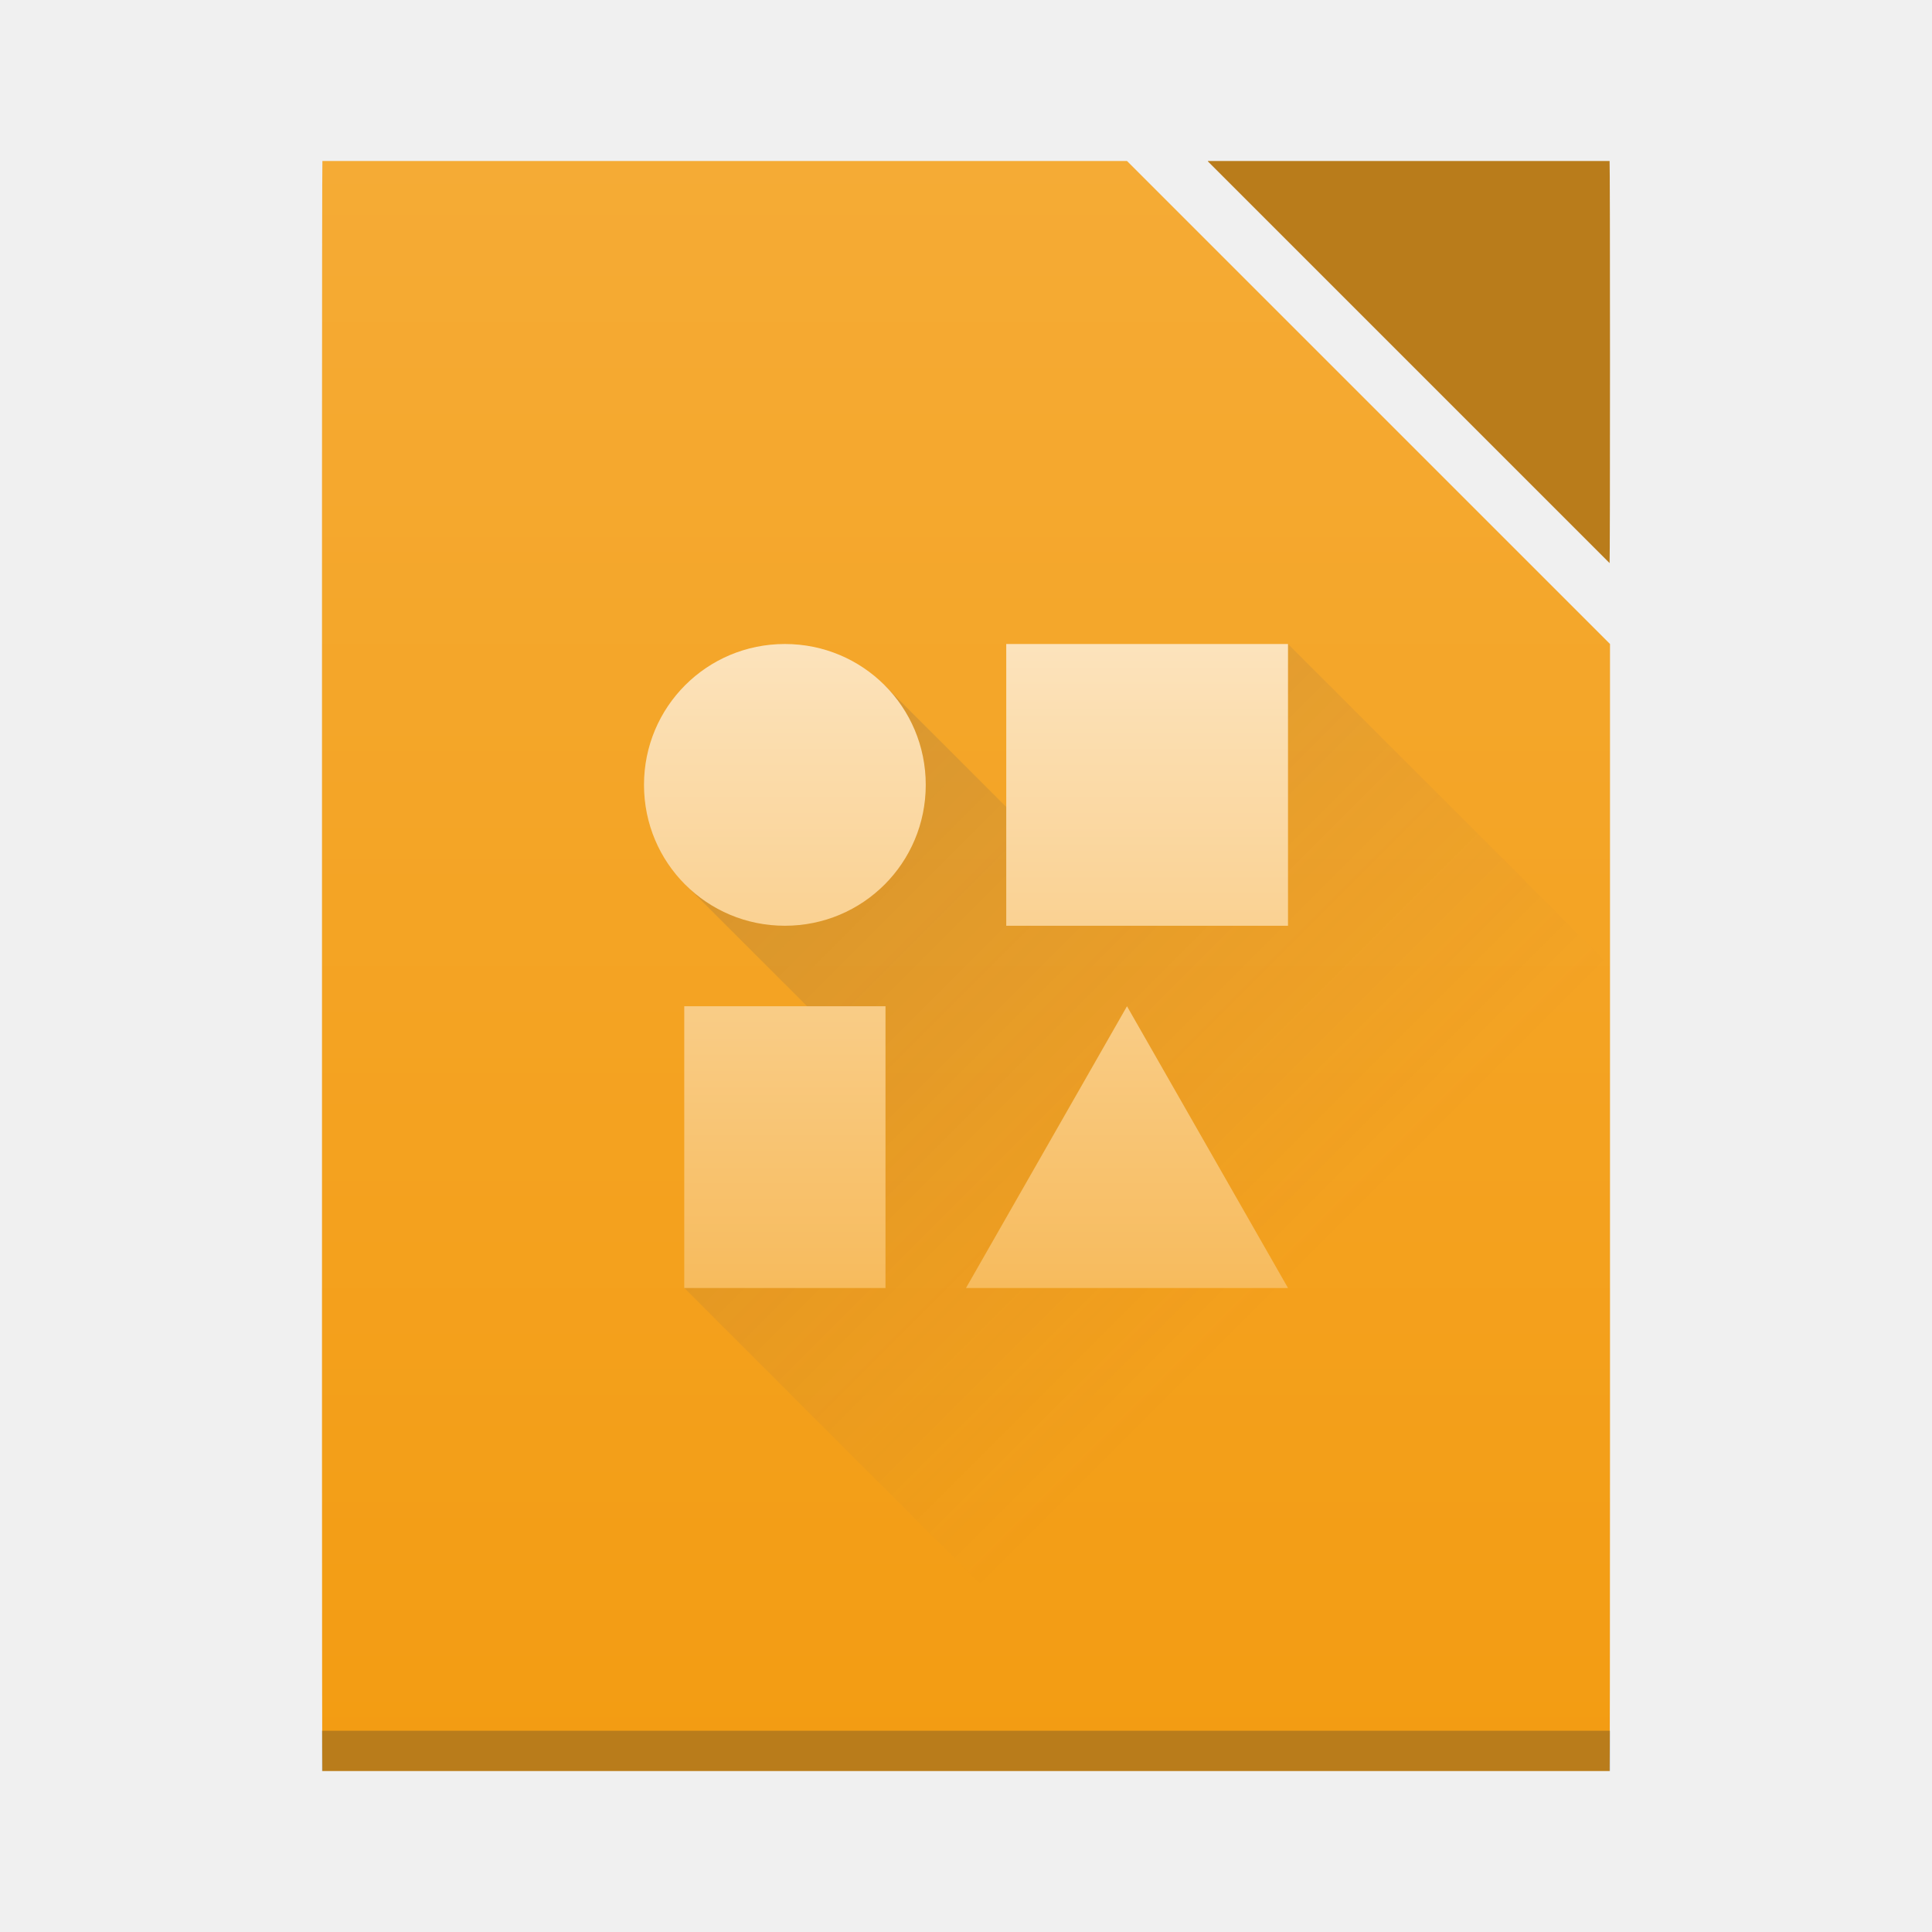
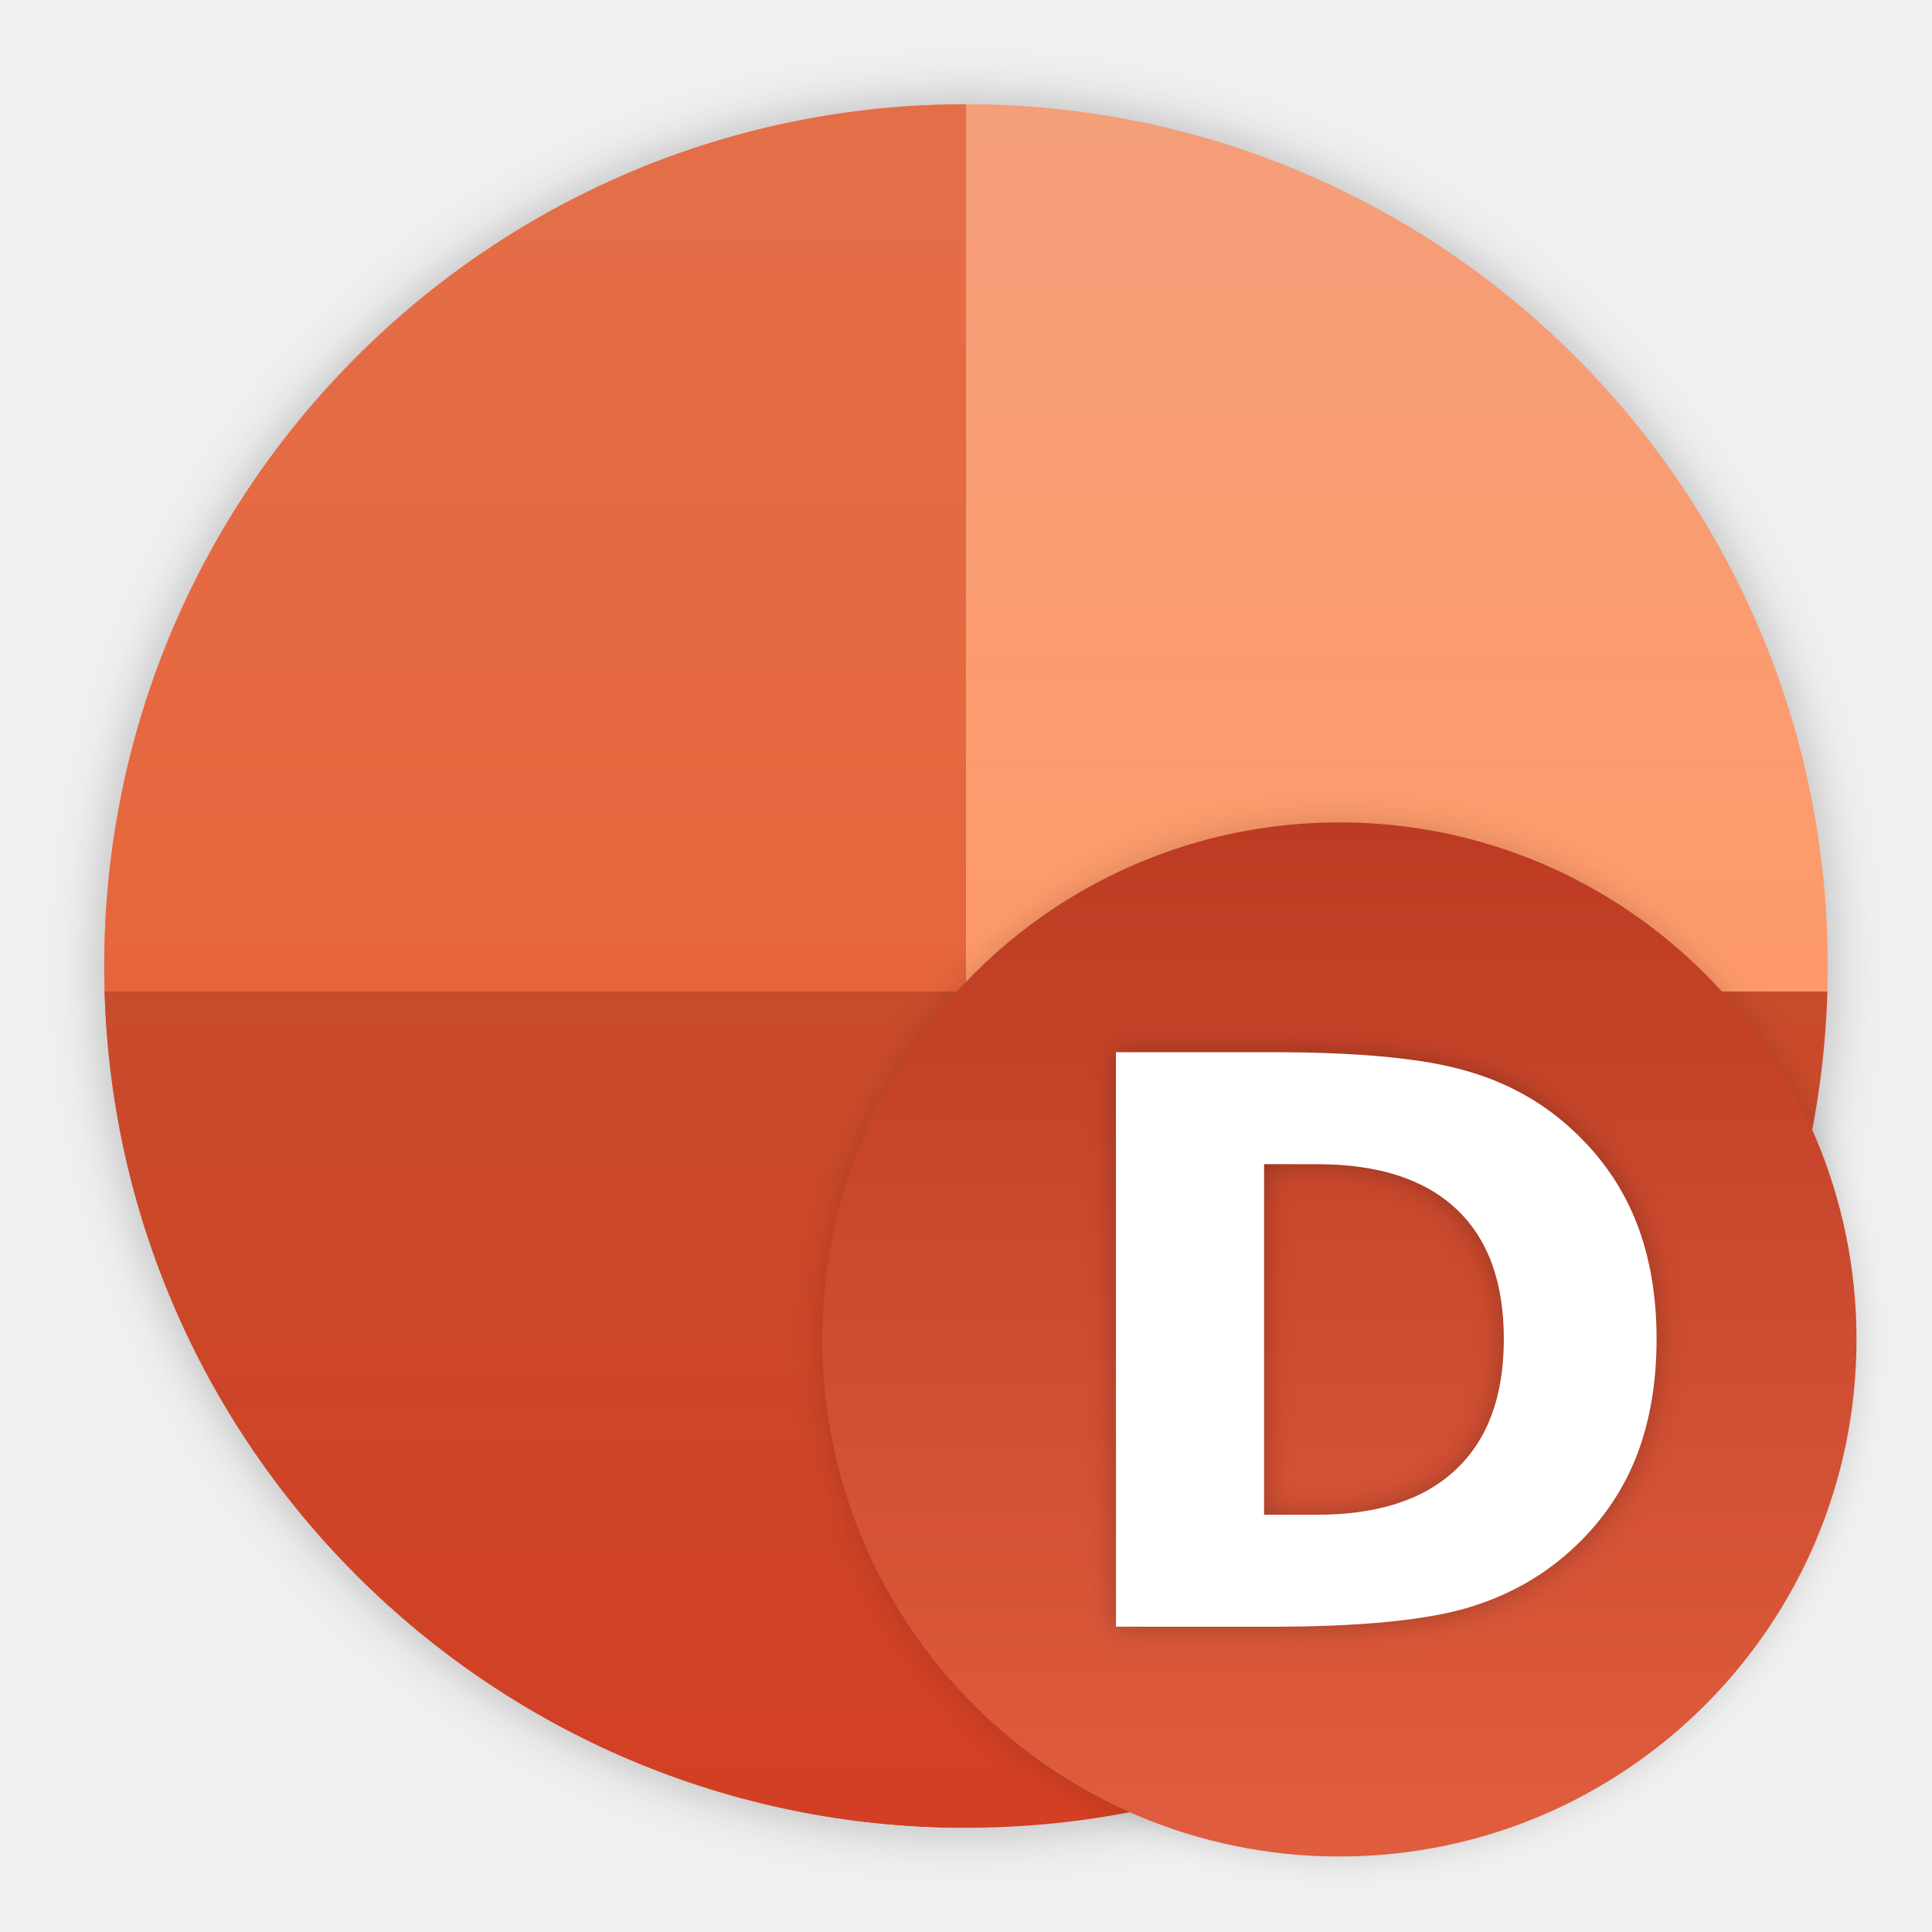
- <svg xmlns="http://www.w3.org/2000/svg" width="48" height="48">
-   <defs>
+ <svg xmlns="http://www.w3.org/2000/svg" width="48" height="48" version="1.1" id="svg31">
+   <defs id="defs17">
    <linearGradient id="a" y1="785.71" y2="727.71" gradientUnits="userSpaceOnUse" x2="0" gradientTransform="matrix(.72727 0 0 .68966.727 1.931)">
-       <stop stop-color="#f39c12" />
-       <stop offset="1" stop-color="#f5ab35" />
+       <stop stop-color="#f39c12" id="stop2" />
+       <stop offset="1" stop-color="#f5ab35" id="stop4" />
    </linearGradient>
    <linearGradient id="b" y1="531.8" y2="515.8" x2="0" gradientUnits="userSpaceOnUse">
-       <stop stop-color="#f7bb5d" />
-       <stop offset="1" stop-color="#fce3bc" />
+       <stop stop-color="#f7bb5d" id="stop7" />
+       <stop offset="1" stop-color="#fce3bc" id="stop9" />
    </linearGradient>
    <linearGradient id="c" y1="16" x1="16" y2="32" x2="32" gradientUnits="userSpaceOnUse">
-       <stop stop-color="#383e51" />
-       <stop offset="1" stop-color="#655c6f" stop-opacity="0" />
+       <stop stop-color="#383e51" id="stop12" />
+       <stop offset="1" stop-color="#655c6f" stop-opacity="0" id="stop14" />
    </linearGradient>
+     <filter id="filter1127" x="-0.062" y="-0.058" width="1.124" height="1.116" color-interpolation-filters="sRGB">
+       <feGaussianBlur stdDeviation="0.485" id="feGaussianBlur244" />
+     </filter>
+     <linearGradient id="a-6" x1="32" x2="32" y1="8" y2="56" gradientTransform="matrix(0.5352489,0,0,0.5352489,16.14968,16.14968)" gradientUnits="userSpaceOnUse">
+       <stop stop-color="#bc3b22" offset="0" id="stop222" />
+       <stop stop-color="#e05d3e" offset="1" id="stop224" />
+     </linearGradient>
+     <filter id="g" x="-0.036" y="-0.036" width="1.072" height="1.072" color-interpolation-filters="sRGB">
+       <feGaussianBlur stdDeviation="0.72" id="feGaussianBlur232" />
+     </filter>
+     <linearGradient id="d" x1="32" x2="32" y1="2" y2="62" gradientUnits="userSpaceOnUse" gradientTransform="matrix(0.7136651,0,0,0.7136651,-83.49929,-3.330523)">
+       <stop stop-opacity="0" offset="0" id="stop227" />
+       <stop offset="1" id="stop229" />
+     </linearGradient>
+     <linearGradient id="c-7" x1="32" x2="32" y1="2" y2="62" gradientUnits="userSpaceOnUse" gradientTransform="matrix(0.7136651,0,0,0.7136651,1.162712,1.162715)">
+       <stop stop-color="#e36f49" offset="0" id="stop235" />
+       <stop stop-color="#e6653c" offset=".515" id="stop237" />
+       <stop stop-color="#c84b2b" offset=".515" id="stop239" />
+       <stop stop-color="#d33f24" offset="1" id="stop241" />
+     </linearGradient>
+     <linearGradient id="b-36" x1="32" x2="32" y1="2" y2="62" gradientUnits="userSpaceOnUse" gradientTransform="matrix(0.7136651,0,0,0.7136651,1.162712,1.162715)">
+       <stop stop-color="#f49e7a" offset="0" id="stop213" />
+       <stop stop-color="#fe9a69" offset=".515" id="stop215" />
+       <stop stop-color="#c84b2b" offset=".515" id="stop217" />
+       <stop stop-color="#d33f24" offset="1" id="stop219" />
+     </linearGradient>
+     <filter id="e" x="-0.036" y="-0.036" width="1.072" height="1.072" color-interpolation-filters="sRGB">
+       <feGaussianBlur stdDeviation="0.9" id="feGaussianBlur210" />
+     </filter>
  </defs>
-   <g transform="translate(-384.57-499.8)">
-     <path fill="url(#a)" d="m392.58 503.8c-.006 0-.01 3.568-.01 8v24c0 4.432.004 8 .01 8h31.98c.006 0 .01-3.568.01-8v-20l-12-12z" />
-     <rect width="32" x="392.57" y="542.8" fill="#2e3132" height="1" fill-opacity=".294" />
-     <path fill="#b97c1b" d="m424.56 513.79c.006-.009.01-2.226.01-4.99 0-2.77-.004-5-.01-5h-9.98c0 0 0 .01 0 .01z" />
-     <path opacity=".2" fill="url(#c)" fill-rule="evenodd" d="m32 16l-5.525 5.525-4.5-4.5-4.949 4.949 4.162 4.162-4.188 5.863 12 12h10.99c.006 0 .01-3.568.01-8v-12z" transform="translate(384.57 499.8)" />
-     <path stroke-opacity=".55" fill="url(#b)" stroke-width="2.8" d="m404.07 515.8c-1.939 0-3.5 1.561-3.5 3.5 0 1.939 1.561 3.5 3.5 3.5 1.939 0 3.5-1.561 3.5-3.5 0-1.939-1.561-3.5-3.5-3.5m5.5 0v7h7v-7zm-8 9v7h5v-7zm11 0l-4 7h8z" />
-   </g>
+   <circle cx="96.949" cy="-16.746" r="30" filter="url(#e)" opacity="0.25" style="fill-rule:evenodd;paint-order:stroke fill markers" id="circle252" transform="matrix(0.7136651,0,0,0.7136651,-45.18909,35.95101)" />
+   <circle cx="24" cy="24" r="21.41" style="fill:url(#b-36);fill-rule:evenodd;stroke-width:0.714;paint-order:stroke fill markers" id="circle254" />
+   <path d="M 24,2.59 A 21.41,21.41 0 0 0 2.59,24 21.41,21.41 0 0 0 24,45.41 Z" style="fill:url(#c-7);fill-rule:evenodd;stroke-width:0.714;paint-order:stroke fill markers" id="path256" />
+   <circle transform="matrix(0.5352488,0,0,0.5352488,16.14968,16.14968)" cx="32" cy="32" r="24" filter="url(#g)" opacity="0.15" style="fill-rule:evenodd;paint-order:stroke fill markers" id="circle262" />
+   <circle cx="33.278" cy="33.278" r="12.846" style="fill:url(#a-6);fill-rule:evenodd;stroke-width:0.714;paint-order:stroke fill markers" id="circle264" />
+   <path d="m 107.326,-9.848 v 12.204 h 1.849 q 3.162,0 4.823,-1.567 1.675,-1.567 1.675,-4.555 0,-2.974 -1.661,-4.528 -1.661,-1.554 -4.836,-1.554 z m -5.157,-3.898 h 5.439 q 4.555,0 6.778,0.656 2.237,0.643 3.831,2.197 1.407,1.353 2.09,3.121 0.683,1.768 0.683,4.005 0,2.264 -0.683,4.046 -0.683,1.768 -2.09,3.121 -1.607,1.554 -3.858,2.21 -2.251,0.643 -6.752,0.643 h -5.439 z" stroke-width="0.686" id="path268" style="font-variant-ligatures:normal;font-variant-caps:normal;font-variant-numeric:normal;font-feature-settings:normal;opacity:0.25;filter:url(#filter1127)" transform="matrix(0.7136651,0,0,0.7136651,-45.18909,35.95101)" />
+   <path d="m 31.406,28.923 v 8.71 h 1.319 q 2.256,0 3.442,-1.119 1.195,-1.119 1.195,-3.25 0,-2.122 -1.185,-3.231 -1.185,-1.109 -3.451,-1.109 z m -3.681,-2.782 h 3.881 q 3.25,0 4.838,0.468 1.597,0.459 2.734,1.568 1.004,0.966 1.491,2.228 0.488,1.262 0.488,2.859 0,1.616 -0.488,2.887 -0.488,1.262 -1.491,2.228 -1.147,1.109 -2.753,1.577 -1.606,0.459 -4.818,0.459 h -3.881 z" fill="#ffffff" stroke-width="0.489" id="path272" style="font-variant-ligatures:normal;font-variant-caps:normal;font-variant-numeric:normal;font-feature-settings:normal" />
</svg>
